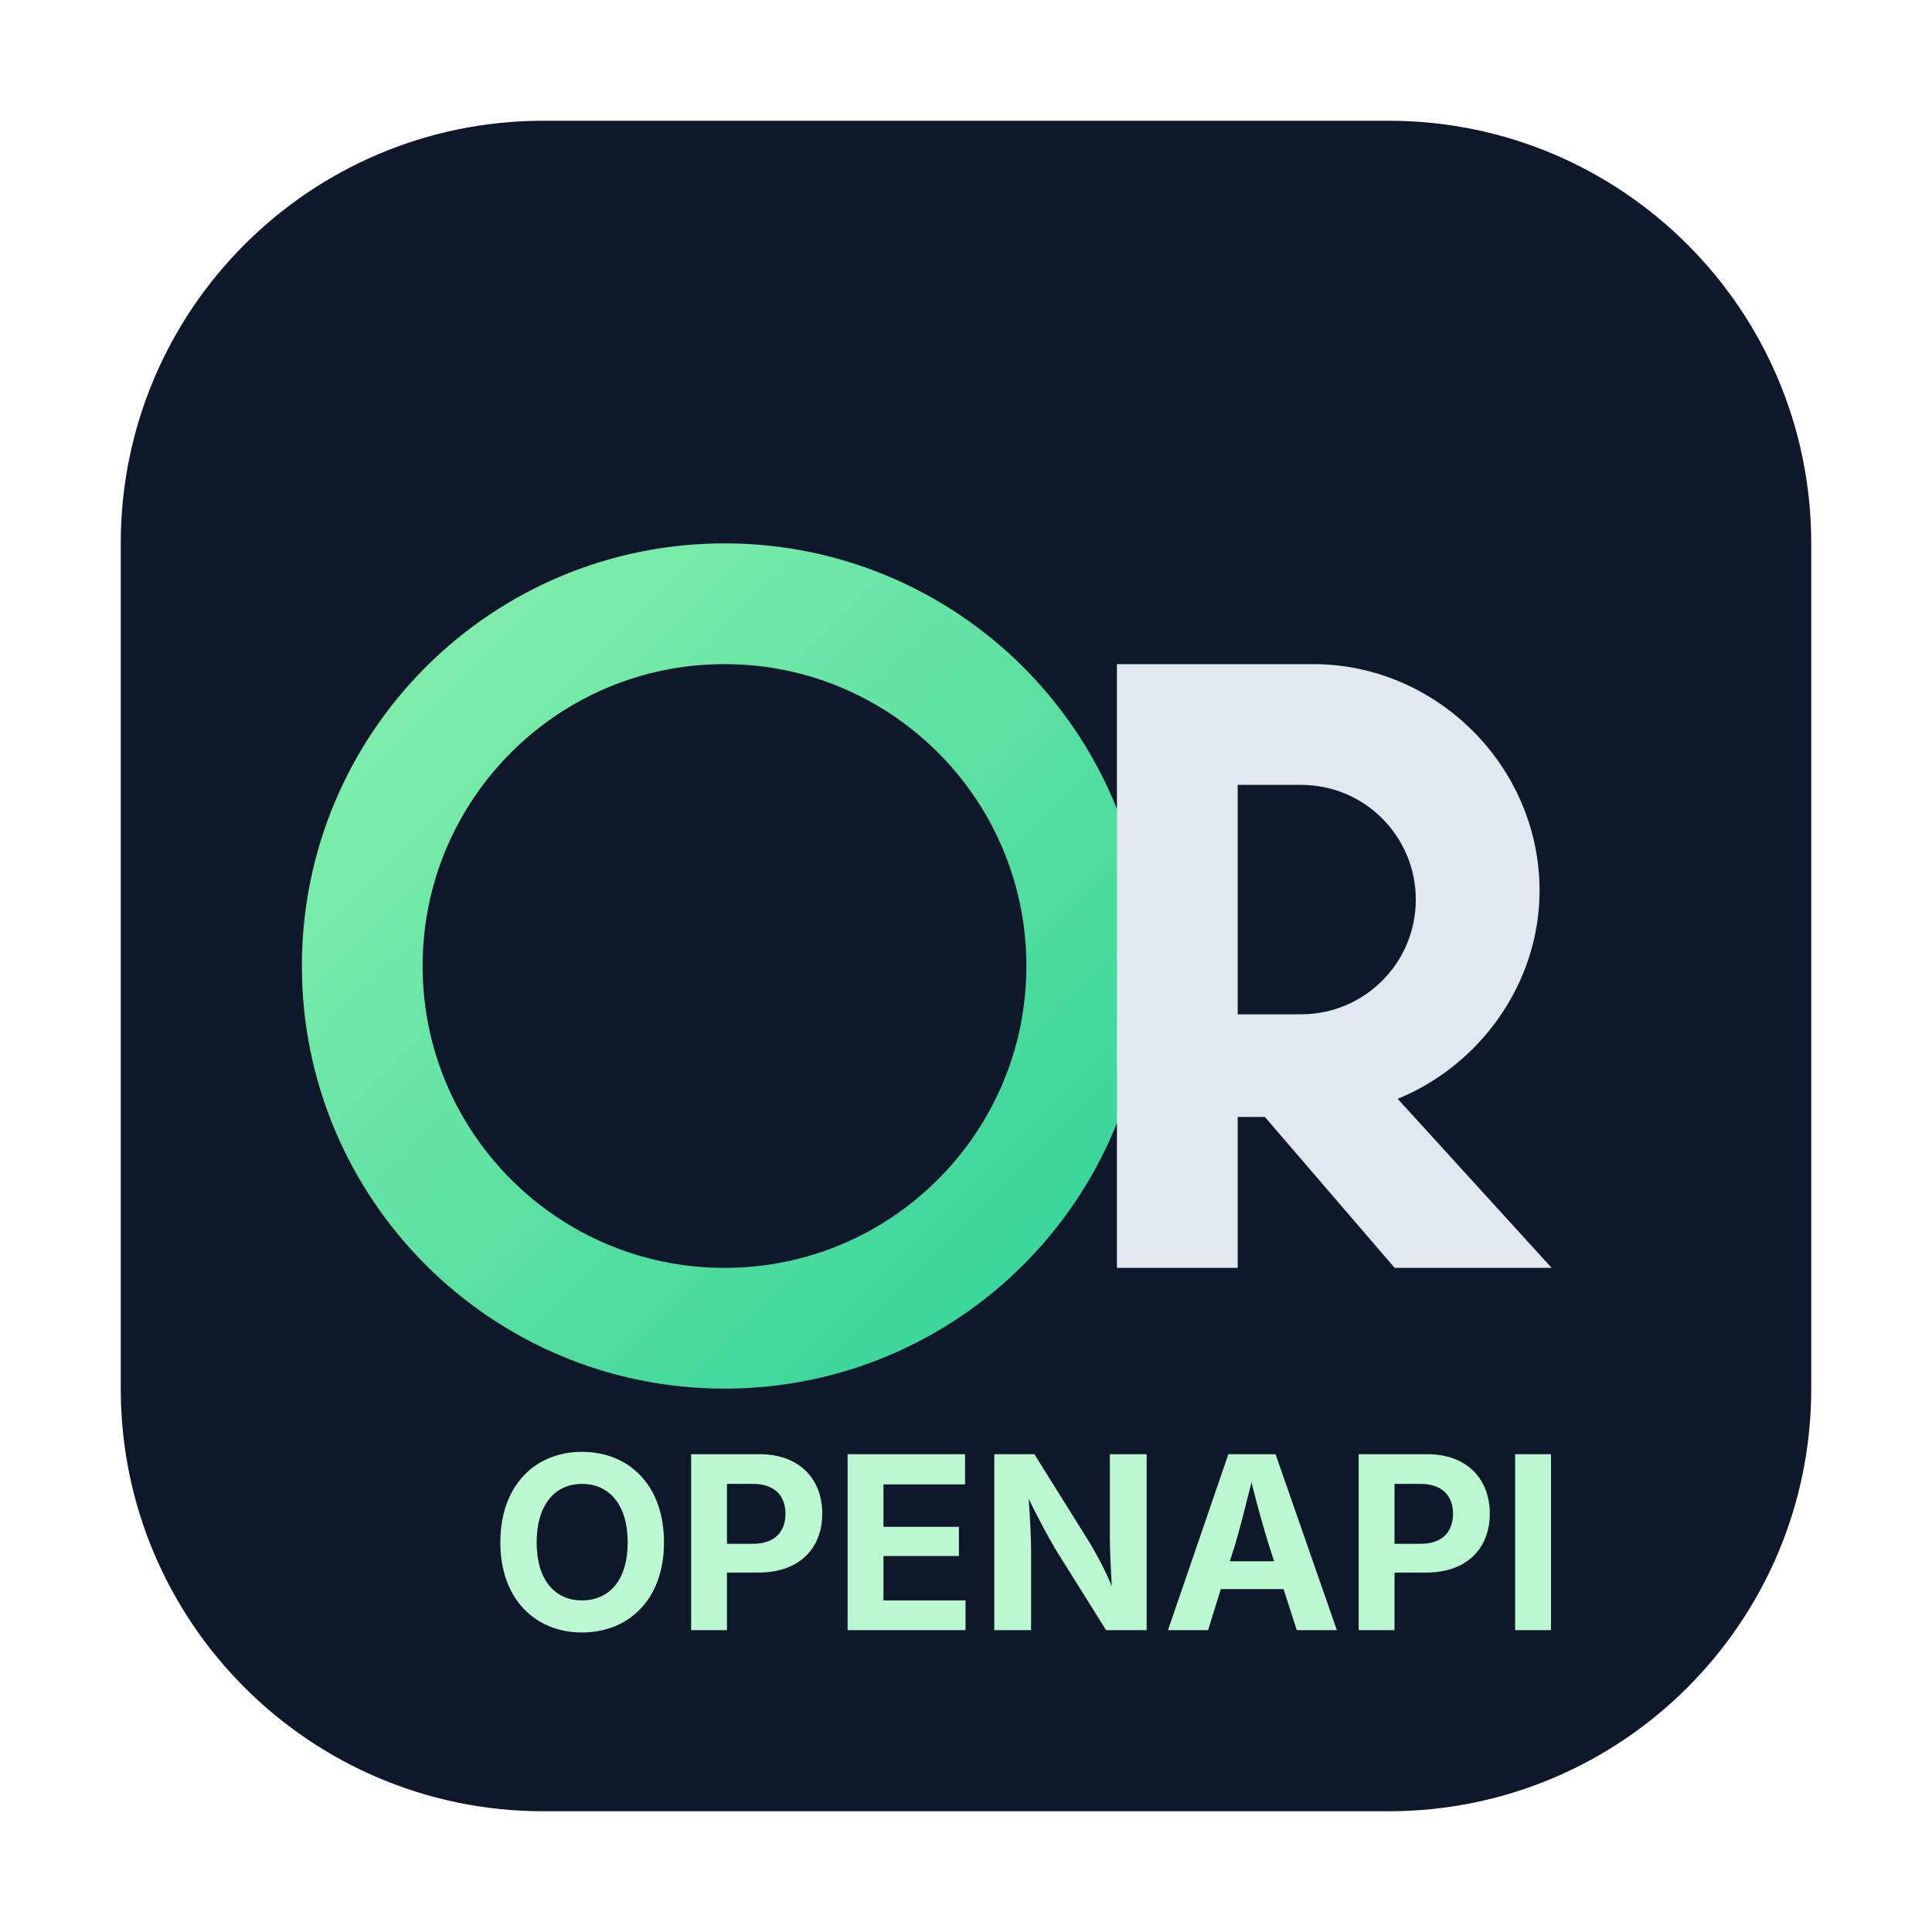
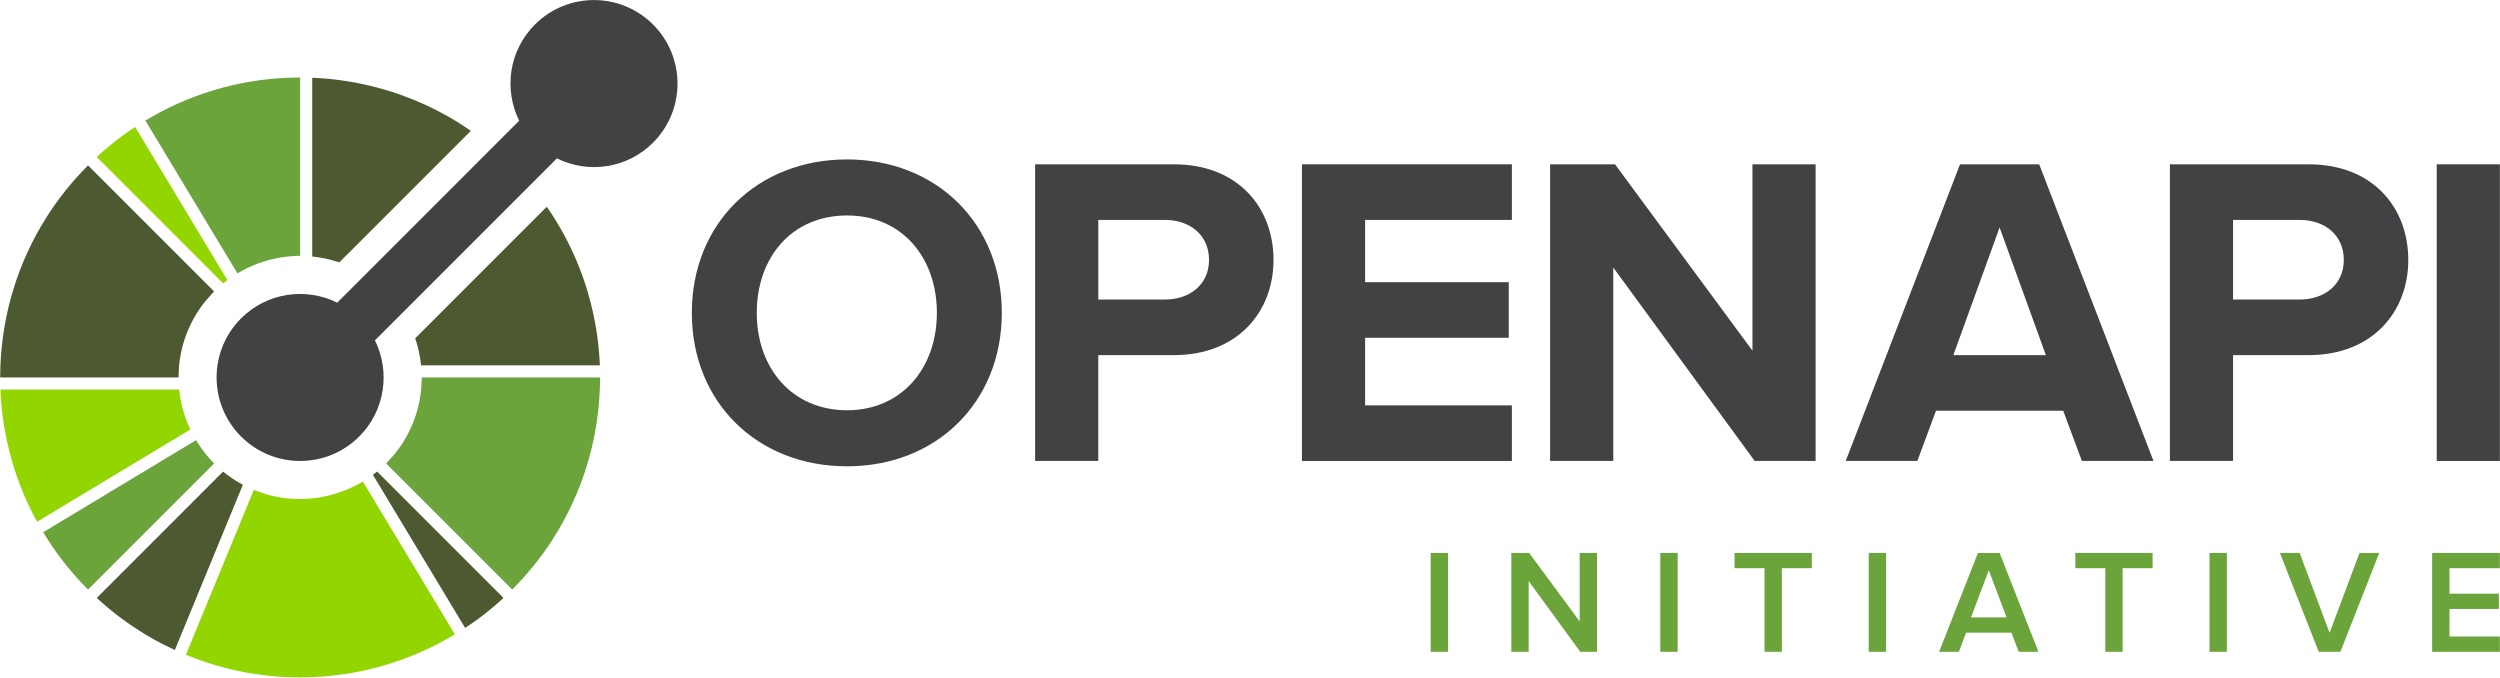
- <svg xmlns="http://www.w3.org/2000/svg" viewBox="0 0 64 64" role="img" aria-labelledby="title desc">
-   <defs>
-     <linearGradient id="oa-ring" x1="0" y1="0" x2="1" y2="1">
-       <stop offset="0%" stop-color="#86efac" />
-       <stop offset="100%" stop-color="#34d399" />
-     </linearGradient>
-   </defs>
-   <rect x="4" y="4" width="56" height="56" rx="14" fill="#0f172a" />
-   <circle cx="24" cy="32" r="12" fill="none" stroke="url(#oa-ring)" stroke-width="4" />
-   <path d="M37 42V22h6.5c4.1 0 7.5 3.4 7.5 7.5 0 3.1-2 5.8-4.7 6.9l5.1 5.6h-5.2L41.9 37H41v5h-4zM41 33.6h2.1c2.1 0 3.8-1.7 3.8-3.8S45.2 26 43.1 26H41z" fill="#e2e8f0" />
-   <text x="16.2" y="54" fill="#bbf7d0" font-size="8" font-family="Inter, Arial, sans-serif" font-weight="700">OPENAPI</text>
+ <svg xmlns="http://www.w3.org/2000/svg" version="1.1" id="Layer_1" x="0px" y="0px" enable-background="new 0 0 504 360" xml:space="preserve" viewBox="45.28 124.65 413.43 112.05">
+   <g>
+     <g>
+       <g>
+         <path fill="#93D500" d="M74.909,189.069h-0.113l-29.444,0c0.005,0.144,0.009,0.289,0.017,0.433     c0.012,0.278,0.032,0.555,0.049,0.833c0.008,0.119,0.013,0.238,0.022,0.356c0.023,0.322,0.051,0.642,0.08,0.962     c0.007,0.073,0.013,0.145,0.02,0.215c0.034,0.356,0.073,0.712,0.115,1.065c0.002,0.035,0.006,0.069,0.011,0.103     c0.046,0.382,0.095,0.764,0.151,1.144c0,0.004,0.001,0.01,0.003,0.014c0.339,2.356,0.848,4.69,1.527,6.984     c0.003,0.01,0.007,0.019,0.009,0.029c0.106,0.361,0.218,0.72,0.333,1.077c0.007,0.021,0.014,0.042,0.02,0.063     s0.013,0.042,0.02,0.063c0.105,0.323,0.215,0.645,0.325,0.968c0.029,0.081,0.056,0.163,0.086,0.244     c0.099,0.279,0.2,0.558,0.304,0.837c0.048,0.126,0.096,0.251,0.143,0.378c0.09,0.231,0.179,0.46,0.27,0.691     c0.069,0.173,0.141,0.346,0.213,0.519c0.074,0.18,0.15,0.359,0.226,0.54c0.094,0.22,0.192,0.439,0.289,0.658     c0.058,0.131,0.117,0.261,0.175,0.391c0.12,0.263,0.244,0.526,0.368,0.787c0.041,0.084,0.08,0.168,0.122,0.252     c0.145,0.301,0.293,0.599,0.443,0.895c0.025,0.046,0.047,0.091,0.07,0.137c0.169,0.328,0.341,0.656,0.518,0.981     c0.008,0.014,0.016,0.028,0.023,0.044c0.037,0.068,0.078,0.133,0.115,0.2l25.243-15.207l0.093-0.056     C75.759,193.57,75.139,191.338,74.909,189.069z" />
+         <polygon fill="#93D500" points="46.748,202.623 46.757,202.649 47.71,202.349    " />
+         <path fill="#4D5A31" d="M82.173,202.638l-0.071,0.071l-20.819,20.82c0.107,0.1,0.213,0.201,0.323,0.298     c0.194,0.176,0.392,0.351,0.589,0.523c0.102,0.091,0.202,0.181,0.304,0.269c0.236,0.204,0.474,0.403,0.711,0.602     c0.065,0.054,0.128,0.107,0.192,0.16c0.267,0.221,0.539,0.438,0.812,0.654c0.035,0.027,0.07,0.055,0.105,0.083     c0.295,0.232,0.593,0.458,0.894,0.686c0.013,0.008,0.024,0.016,0.034,0.025c1.254,0.937,2.554,1.815,3.895,2.633     c0.046,0.029,0.092,0.056,0.139,0.085c0.255,0.153,0.51,0.304,0.767,0.453c0.157,0.09,0.314,0.179,0.471,0.268     c0.148,0.086,0.296,0.168,0.446,0.251c0.27,0.148,0.542,0.295,0.814,0.439c0.037,0.02,0.075,0.04,0.113,0.06     c0.757,0.396,1.527,0.764,2.303,1.118l0,0l0.739-1.794l10.471-25.429l0.039-0.094C84.3,204.207,83.204,203.482,82.173,202.638z" />
+         <path fill="#6BA43A" d="M80.005,200.564c-0.225-0.25-0.439-0.506-0.649-0.765c-0.186-0.23-0.366-0.462-0.54-0.697     c-0.199-0.27-0.394-0.541-0.578-0.818c-0.186-0.278-0.368-0.558-0.54-0.843l-25.275,15.226c0.388,0.645,0.793,1.273,1.206,1.894     c0.014,0.021,0.027,0.044,0.041,0.065l0,0c0.005,0.008,0.01,0.015,0.015,0.023c0.014,0.02,0.026,0.042,0.04,0.063     c0.001,0.002,0.003,0.004,0.004,0.006c0.033,0.05,0.067,0.098,0.101,0.148c0.002,0.003,0.004,0.006,0.006,0.009c0,0,0,0,0,0     c0.001,0.001,0.002,0.003,0.003,0.004c0.439,0.649,0.89,1.288,1.355,1.91c0.01,0.013,0.021,0.027,0.031,0.04     c0.01,0.013,0.02,0.026,0.03,0.039c0.202,0.268,0.405,0.535,0.614,0.8c0.027,0.035,0.054,0.069,0.083,0.103     c0.214,0.274,0.432,0.544,0.654,0.812c0.052,0.063,0.106,0.127,0.158,0.191c0.2,0.239,0.4,0.477,0.604,0.713     c0.087,0.101,0.178,0.202,0.266,0.302c0.174,0.198,0.346,0.395,0.524,0.59c0.097,0.107,0.198,0.215,0.297,0.322     c0.045,0.049,0.089,0.097,0.135,0.146c0.13,0.14,0.259,0.28,0.39,0.419c0.052,0.055,0.107,0.109,0.16,0.164     c0.23,0.24,0.462,0.48,0.699,0.716l20.85-20.85C80.45,201.057,80.226,200.811,80.005,200.564z" />
+         <path fill="#4D5A31" d="M107.642,202.627c-0.229,0.185-0.461,0.366-0.697,0.54l0.052,0.087l15.202,25.235     c0.704-0.46,1.4-0.934,2.08-1.432c1.471-1.085,2.895-2.261,4.267-3.527l-20.821-20.821L107.642,202.627z" />
+         <path fill="#93D500" d="M120.278,229.691c0.011-0.006,0.023-0.013,0.034-0.019l-0.001-0.001     C120.3,229.677,120.289,229.684,120.278,229.691L120.278,229.691z" />
+         <polygon fill="#93D500" points="120.264,229.7 120.264,229.699 120.264,229.699 120.263,229.699    " />
+         <path fill="#93D500" d="M120.311,229.671l0.001,0.001c0.066-0.037,0.133-0.072,0.199-0.111l-0.004-0.007     C120.441,229.593,120.376,229.632,120.311,229.671z" />
+         <polygon fill="#93D500" points="120.269,229.695 120.278,229.691 120.278,229.69    " />
+         <polygon fill="#93D500" points="120.263,229.699 120.264,229.699 120.227,229.636    " />
+         <path fill="#93D500" d="M120.278,229.691L120.278,229.691c0.012-0.006,0.023-0.012,0.034-0.018l0,0     C120.301,229.678,120.289,229.684,120.278,229.691z" />
+         <polygon fill="#93D500" points="120.25,229.707 120.25,229.707 120.259,229.702 120.259,229.702    " />
+         <polygon fill="#93D500" points="120.263,229.699 120.259,229.702 120.259,229.702 120.264,229.7    " />
+         <path fill="#93D500" d="M120.269,229.695c-0.002,0.001-0.004,0.002-0.006,0.003l0,0c0.005-0.003,0.01-0.005,0.015-0.008l0-0.001     C120.275,229.692,120.272,229.694,120.269,229.695z" />
+         <path fill="#93D500" d="M120.312,229.672c0.066-0.039,0.133-0.072,0.198-0.112C120.445,229.6,120.378,229.635,120.312,229.672     L120.312,229.672z" />
+         <polygon fill="#93D500" points="120.511,229.56 120.507,229.554 120.506,229.554    " />
+         <rect x="120.25" y="229.707" transform="matrix(0.8321 -0.5547 0.5547 0.8321 -107.2225 105.2821)" fill="#93D500" width="0" height="0" />
+         <polygon fill="#93D500" points="120.242,229.712 120.243,229.711 120.244,229.711    " />
+         <polygon fill="#93D500" points="120.25,229.707 120.244,229.711 120.244,229.711 120.25,229.707 120.25,229.707    " />
+         <path fill="#93D500" d="M119.99,228.696l-0.516-0.856l-14.19-23.555c-0.287,0.173-0.581,0.329-0.874,0.487     c-0.296,0.159-0.594,0.308-0.896,0.451c-2.726,1.293-5.677,1.953-8.632,1.953c-1.936,0-3.871-0.28-5.742-0.838     c-0.319-0.095-0.63-0.22-0.945-0.332c-0.315-0.111-0.634-0.207-0.944-0.335l-10.464,25.412l-0.41,0.996l-0.351,0.853     l-0.002,0.004c0.027,0.011,0.055,0.02,0.082,0.031c0.029,0.012,0.057,0.021,0.086,0.033l0.001,0c0.001,0,0.002,0.001,0.002,0.001     c0.007,0.003,0.014,0.005,0.02,0.008c0.247,0.101,0.496,0.188,0.744,0.285c0.311,0.121,0.622,0.244,0.934,0.358     c0.159,0.058,0.317,0.126,0.476,0.182l0.001,0l0,0c3.278,1.158,6.67,1.968,10.119,2.422c0.135,0.016,0.269,0.035,0.404,0.054     c0.141,0.016,0.283,0.03,0.424,0.046c0.266,0.03,0.531,0.061,0.798,0.087c0.066,0.005,0.132,0.011,0.198,0.017     c0.327,0.031,0.654,0.059,0.979,0.082c0.111,0.008,0.223,0.013,0.333,0.021c0.287,0.019,0.572,0.037,0.858,0.05     c0.175,0.01,0.35,0.015,0.526,0.021c0.227,0.008,0.453,0.017,0.682,0.024c0.327,0.008,0.657,0.011,0.986,0.012     c0.078,0,0.155,0.002,0.232,0.003c2.755,0,5.509-0.229,8.233-0.686h0c0.046-0.007,0.091-0.015,0.138-0.021     c0.288-0.05,0.576-0.104,0.864-0.157c0.164-0.032,0.329-0.063,0.491-0.095c0.168-0.035,0.337-0.07,0.505-0.106     c0.281-0.059,0.561-0.12,0.842-0.185c0.05-0.011,0.101-0.021,0.152-0.035c4.141-0.965,8.14-2.459,11.897-4.436l0.001-0.001l0,0     c0.246-0.13,0.486-0.278,0.731-0.411c0.292-0.16,0.582-0.325,0.872-0.491c0.201-0.115,0.404-0.221,0.603-0.34     c0,0,0.001-0.001,0.001-0.001c0.002-0.001,0.004-0.003,0.006-0.004c0,0,0,0,0.001,0l0,0c0.003-0.002,0.006-0.003,0.009-0.005     c0.002-0.001,0.003-0.002,0.004-0.003l-0.037-0.063l0.037,0.063c0.002-0.001,0.004-0.002,0.006-0.003     c0.003-0.002,0.006-0.003,0.009-0.005c0.011-0.007,0.022-0.013,0.033-0.02c0.065-0.039,0.13-0.078,0.195-0.117l0,0     L119.99,228.696z" />
+         <path fill="#93D500" d="M82.185,171.512c0.23-0.186,0.462-0.366,0.697-0.54l-0.052-0.087l-15.201-25.235     c-0.706,0.461-1.404,0.936-2.085,1.436c-1.47,1.082-2.893,2.257-4.262,3.522l20.821,20.821L82.185,171.512z" />
+         <path fill="#4D5A31" d="M59.838,151.994c-0.237,0.237-0.461,0.482-0.692,0.722c-0.231,0.24-0.466,0.479-0.692,0.723     c-1.538,1.665-2.944,3.409-4.212,5.22c-0.061,0.085-0.122,0.174-0.182,0.261c-0.143,0.208-0.284,0.416-0.423,0.625     c-0.145,0.217-0.289,0.437-0.429,0.656c-0.053,0.08-0.105,0.161-0.156,0.241c-4.789,7.513-7.355,16.034-7.7,24.627     c-0.013,0.333-0.02,0.667-0.027,1c-0.007,0.333-0.017,0.667-0.017,1l29.488,0c0-0.334,0.031-0.666,0.048-1     c0.017-0.334,0.022-0.668,0.055-1c0.381-3.84,1.863-7.589,4.447-10.739c0.21-0.256,0.447-0.496,0.672-0.743     c0.224-0.247,0.432-0.504,0.671-0.742L59.838,151.994z" />
+         <path fill="#4D5A31" d="M120.681,144.675c-0.04-0.025-0.082-0.049-0.122-0.073c-0.259-0.159-0.521-0.312-0.783-0.465     c-0.152-0.088-0.304-0.173-0.457-0.26c-0.154-0.086-0.306-0.172-0.461-0.256c-0.266-0.146-0.533-0.29-0.801-0.432     c-0.042-0.021-0.083-0.044-0.126-0.066c-1.729-0.904-3.505-1.7-5.318-2.391c-0.046-0.019-0.094-0.037-0.141-0.054     c-0.395-0.148-0.791-0.295-1.19-0.433c-3.221-1.125-6.552-1.914-9.936-2.358c-0.138-0.019-0.277-0.038-0.415-0.056     c-0.139-0.017-0.277-0.031-0.415-0.046c-0.267-0.031-0.533-0.061-0.801-0.087c-0.074-0.007-0.149-0.012-0.224-0.02     c-0.317-0.029-0.636-0.057-0.953-0.08c-0.123-0.009-0.248-0.016-0.371-0.023c-0.272-0.018-0.547-0.037-0.819-0.049     c-0.146-0.008-0.29-0.012-0.434-0.017l-0.001,29.444v0.115c1.517,0.157,3.02,0.48,4.478,0.975l21.754-21.754     C122.338,145.729,121.521,145.185,120.681,144.675z" />
+         <polygon fill="#6BA43A" points="69.837,145.441 69.321,144.585 69.321,144.585 69.837,145.441    " />
+         <polygon fill="#6BA43A" points="69.318,144.579 69.321,144.585 69.321,144.585    " />
+         <path fill="#6BA43A" d="M93.914,137.485c-0.333,0.007-0.667,0.008-1,0.021c-2.086,0.084-4.168,0.297-6.233,0.643     c-0.045,0.008-0.09,0.015-0.136,0.023c-0.29,0.05-0.577,0.103-0.865,0.157c-0.163,0.031-0.327,0.061-0.49,0.094     c-0.17,0.034-0.339,0.069-0.508,0.106c-0.28,0.058-0.56,0.119-0.84,0.184h0c-0.051,0.011-0.101,0.023-0.153,0.034     c-4.141,0.966-8.142,2.461-11.898,4.438c0,0,0,0,0,0l-0.001,0c-0.245,0.13-0.484,0.277-0.728,0.411     c-0.292,0.16-0.582,0.325-0.872,0.491c-0.215,0.124-0.434,0.238-0.648,0.366c-0.002,0.001-0.005,0.003-0.007,0.004     c0,0-0.001,0-0.001,0c-0.015,0.009-0.03,0.017-0.045,0.026c-0.056,0.034-0.114,0.062-0.17,0.096l0.003,0.005l0.516,0.857h0     l14.705,24.412c0.287-0.173,0.581-0.33,0.874-0.487c0.295-0.159,0.594-0.308,0.895-0.451c2.1-1,4.332-1.62,6.601-1.85     c0.333-0.034,0.666-0.062,1-0.079c0.333-0.017,0.666-0.034,1-0.034l0.001-29.487C94.58,137.465,94.247,137.479,93.914,137.485z" />
+         <path fill="#4D5A31" d="M144.458,184.631c-0.014-0.265-0.03-0.529-0.048-0.795c-0.008-0.132-0.015-0.263-0.026-0.397     c-0.022-0.311-0.048-0.623-0.077-0.934c-0.006-0.081-0.014-0.161-0.021-0.242c-0.034-0.348-0.071-0.696-0.111-1.043     c-0.004-0.028-0.007-0.056-0.01-0.084c-0.002-0.013-0.003-0.027-0.005-0.04c-0.046-0.375-0.096-0.75-0.149-1.124     c-0.001-0.011-0.002-0.025-0.005-0.035c-0.339-2.351-0.847-4.681-1.524-6.972c-0.005-0.016-0.009-0.03-0.014-0.044     c-0.107-0.356-0.216-0.71-0.328-1.063c-0.015-0.046-0.031-0.093-0.045-0.14c-0.105-0.319-0.211-0.636-0.321-0.954     c-0.031-0.085-0.061-0.171-0.091-0.258c-0.097-0.275-0.197-0.549-0.299-0.823c-0.049-0.131-0.099-0.261-0.15-0.391     c-0.086-0.227-0.175-0.454-0.265-0.678c-0.072-0.18-0.144-0.357-0.218-0.534c-0.072-0.176-0.146-0.35-0.22-0.526     c-0.097-0.224-0.195-0.448-0.294-0.671c-0.056-0.125-0.112-0.252-0.17-0.378c-0.122-0.266-0.247-0.532-0.373-0.797     c-0.039-0.08-0.077-0.162-0.116-0.242c-0.147-0.303-0.296-0.606-0.448-0.906c-0.022-0.041-0.043-0.083-0.065-0.125     c-0.17-0.331-0.344-0.663-0.521-0.99c-0.007-0.011-0.012-0.024-0.019-0.035c-0.859-1.58-1.802-3.108-2.822-4.578l-21.761,21.762     c0.495,1.459,0.817,2.961,0.974,4.477h0.116h29.444C144.469,184.922,144.465,184.776,144.458,184.631z" />
+         <path fill="#6BA43A" d="M115.03,187.069c0,0.334-0.031,0.666-0.048,1c-0.016,0.334-0.022,0.668-0.055,1     c-0.381,3.84-1.863,7.59-4.446,10.74c-0.21,0.256-0.447,0.496-0.672,0.743c-0.224,0.247-0.432,0.504-0.671,0.742l20.851,20.85     c0.237-0.237,0.46-0.482,0.691-0.723c0.231-0.241,0.466-0.479,0.691-0.723c1.543-1.671,2.953-3.419,4.224-5.236     c0.051-0.072,0.099-0.143,0.148-0.214c0.155-0.223,0.306-0.448,0.458-0.673c0.133-0.201,0.266-0.402,0.395-0.605     c0.064-0.097,0.128-0.198,0.19-0.295c4.782-7.509,7.341-16.021,7.685-24.607c0.013-0.333,0.02-0.667,0.027-1     c0.007-0.333,0.017-0.666,0.017-1H115.03z" />
+       </g>
+       <path fill="#424143" d="M153.276,128.706c-5.395-5.395-14.142-5.395-19.536,0c-4.304,4.303-5.164,10.736-2.601,15.902    L101.048,174.7c-5.166-2.562-11.599-1.703-15.903,2.6c-5.395,5.395-5.394,14.142,0,19.537c5.396,5.395,14.143,5.393,19.538-0.001    c4.303-4.303,5.162-10.736,2.599-15.903l30.091-30.091c5.167,2.562,11.599,1.703,15.902-2.601    C158.67,142.849,158.67,134.101,153.276,128.706z" />
+     </g>
+     <g>
+       <path fill="#6BA43A" d="M281.877,232.439v-16.352h2.869v16.352H281.877z" />
+       <path fill="#6BA43A" d="M306.612,232.439l-8.532-11.695v11.695h-2.869v-16.352h2.942l8.361,11.326v-11.326h2.867v16.352H306.612z" />
+       <path fill="#6BA43A" d="M319.848,232.439v-16.352h2.869v16.352H319.848z" />
+       <path fill="#6BA43A" d="M337.082,232.439v-13.827h-4.953v-2.525h12.773v2.525h-4.951v13.827H337.082z" />
+       <path fill="#6BA43A" d="M354.314,232.439v-16.352h2.869v16.352H354.314z" />
+       <path fill="#6BA43A" d="M379.123,232.439l-1.203-3.163h-7.501l-1.202,3.163h-3.261l6.424-16.352h3.578l6.423,16.352H379.123z     M374.171,218.955l-2.943,7.796h5.884L374.171,218.955z" />
+       <path fill="#6BA43A" d="M393.437,232.439v-13.827h-4.953v-2.525h12.774v2.525h-4.952v13.827H393.437z" />
+       <path fill="#6BA43A" d="M410.67,232.439v-16.352h2.869v16.352H410.67z" />
+       <path fill="#6BA43A" d="M428.738,232.439l-6.425-16.352h3.261l4.953,13.214l4.953-13.214h3.259l-6.422,16.352H428.738z" />
+       <path fill="#6BA43A" d="M447.489,232.439v-16.352h11.203v2.525h-8.335v4.216h8.163v2.525h-8.163v4.56h8.335v2.526H447.489z" />
+     </g>
+     <g>
+       <path fill="#424143" d="M159.689,176.389c0-14.783,10.811-25.374,25.668-25.374c14.782,0,25.594,10.591,25.594,25.374    c0,14.782-10.811,25.375-25.594,25.375C170.501,201.764,159.689,191.172,159.689,176.389z M200.214,176.389    c0-9.194-5.81-16.107-14.856-16.107c-9.121,0-14.931,6.913-14.931,16.107c0,9.119,5.81,16.107,14.931,16.107    C194.404,192.496,200.214,185.509,200.214,176.389z" />
+       <path fill="#424143" d="M216.462,200.88v-49.056h22.948c10.663,0,16.474,7.207,16.474,15.812c0,8.531-5.885,15.74-16.474,15.74    h-12.504v17.504H216.462z M245.22,167.637c0-4.119-3.162-6.619-7.282-6.619h-11.031v13.165h11.031    C242.058,174.182,245.22,171.682,245.22,167.637z" />
+       <path fill="#424143" d="M260.587,200.88v-49.056h34.715v9.193h-24.27v10.297h23.756v9.194h-23.756v11.179h24.27v9.194H260.587z" />
+       <path fill="#424143" d="M335.454,200.88l-23.386-31.993v31.993h-10.446v-49.056h10.739l22.726,30.817v-30.817h10.444v49.056    H335.454z" />
+       <path fill="#424143" d="M389.565,200.88l-3.09-8.311h-21.033l-3.089,8.311h-11.842l18.902-49.056h13.094l18.899,49.056H389.565z     M375.958,162.268l-7.648,21.108h15.299L375.958,162.268z" />
+       <path fill="#424143" d="M404.123,200.88v-49.056h22.947c10.663,0,16.474,7.207,16.474,15.812c0,8.531-5.886,15.74-16.474,15.74    h-12.504v17.504H404.123z M432.88,167.637c0-4.119-3.162-6.619-7.282-6.619h-11.032v13.165h11.032    C429.718,174.182,432.88,171.682,432.88,167.637z" />
+       <path fill="#424143" d="M448.247,200.88v-49.056h10.445v49.056H448.247z" />
+     </g>
+   </g>
</svg>
